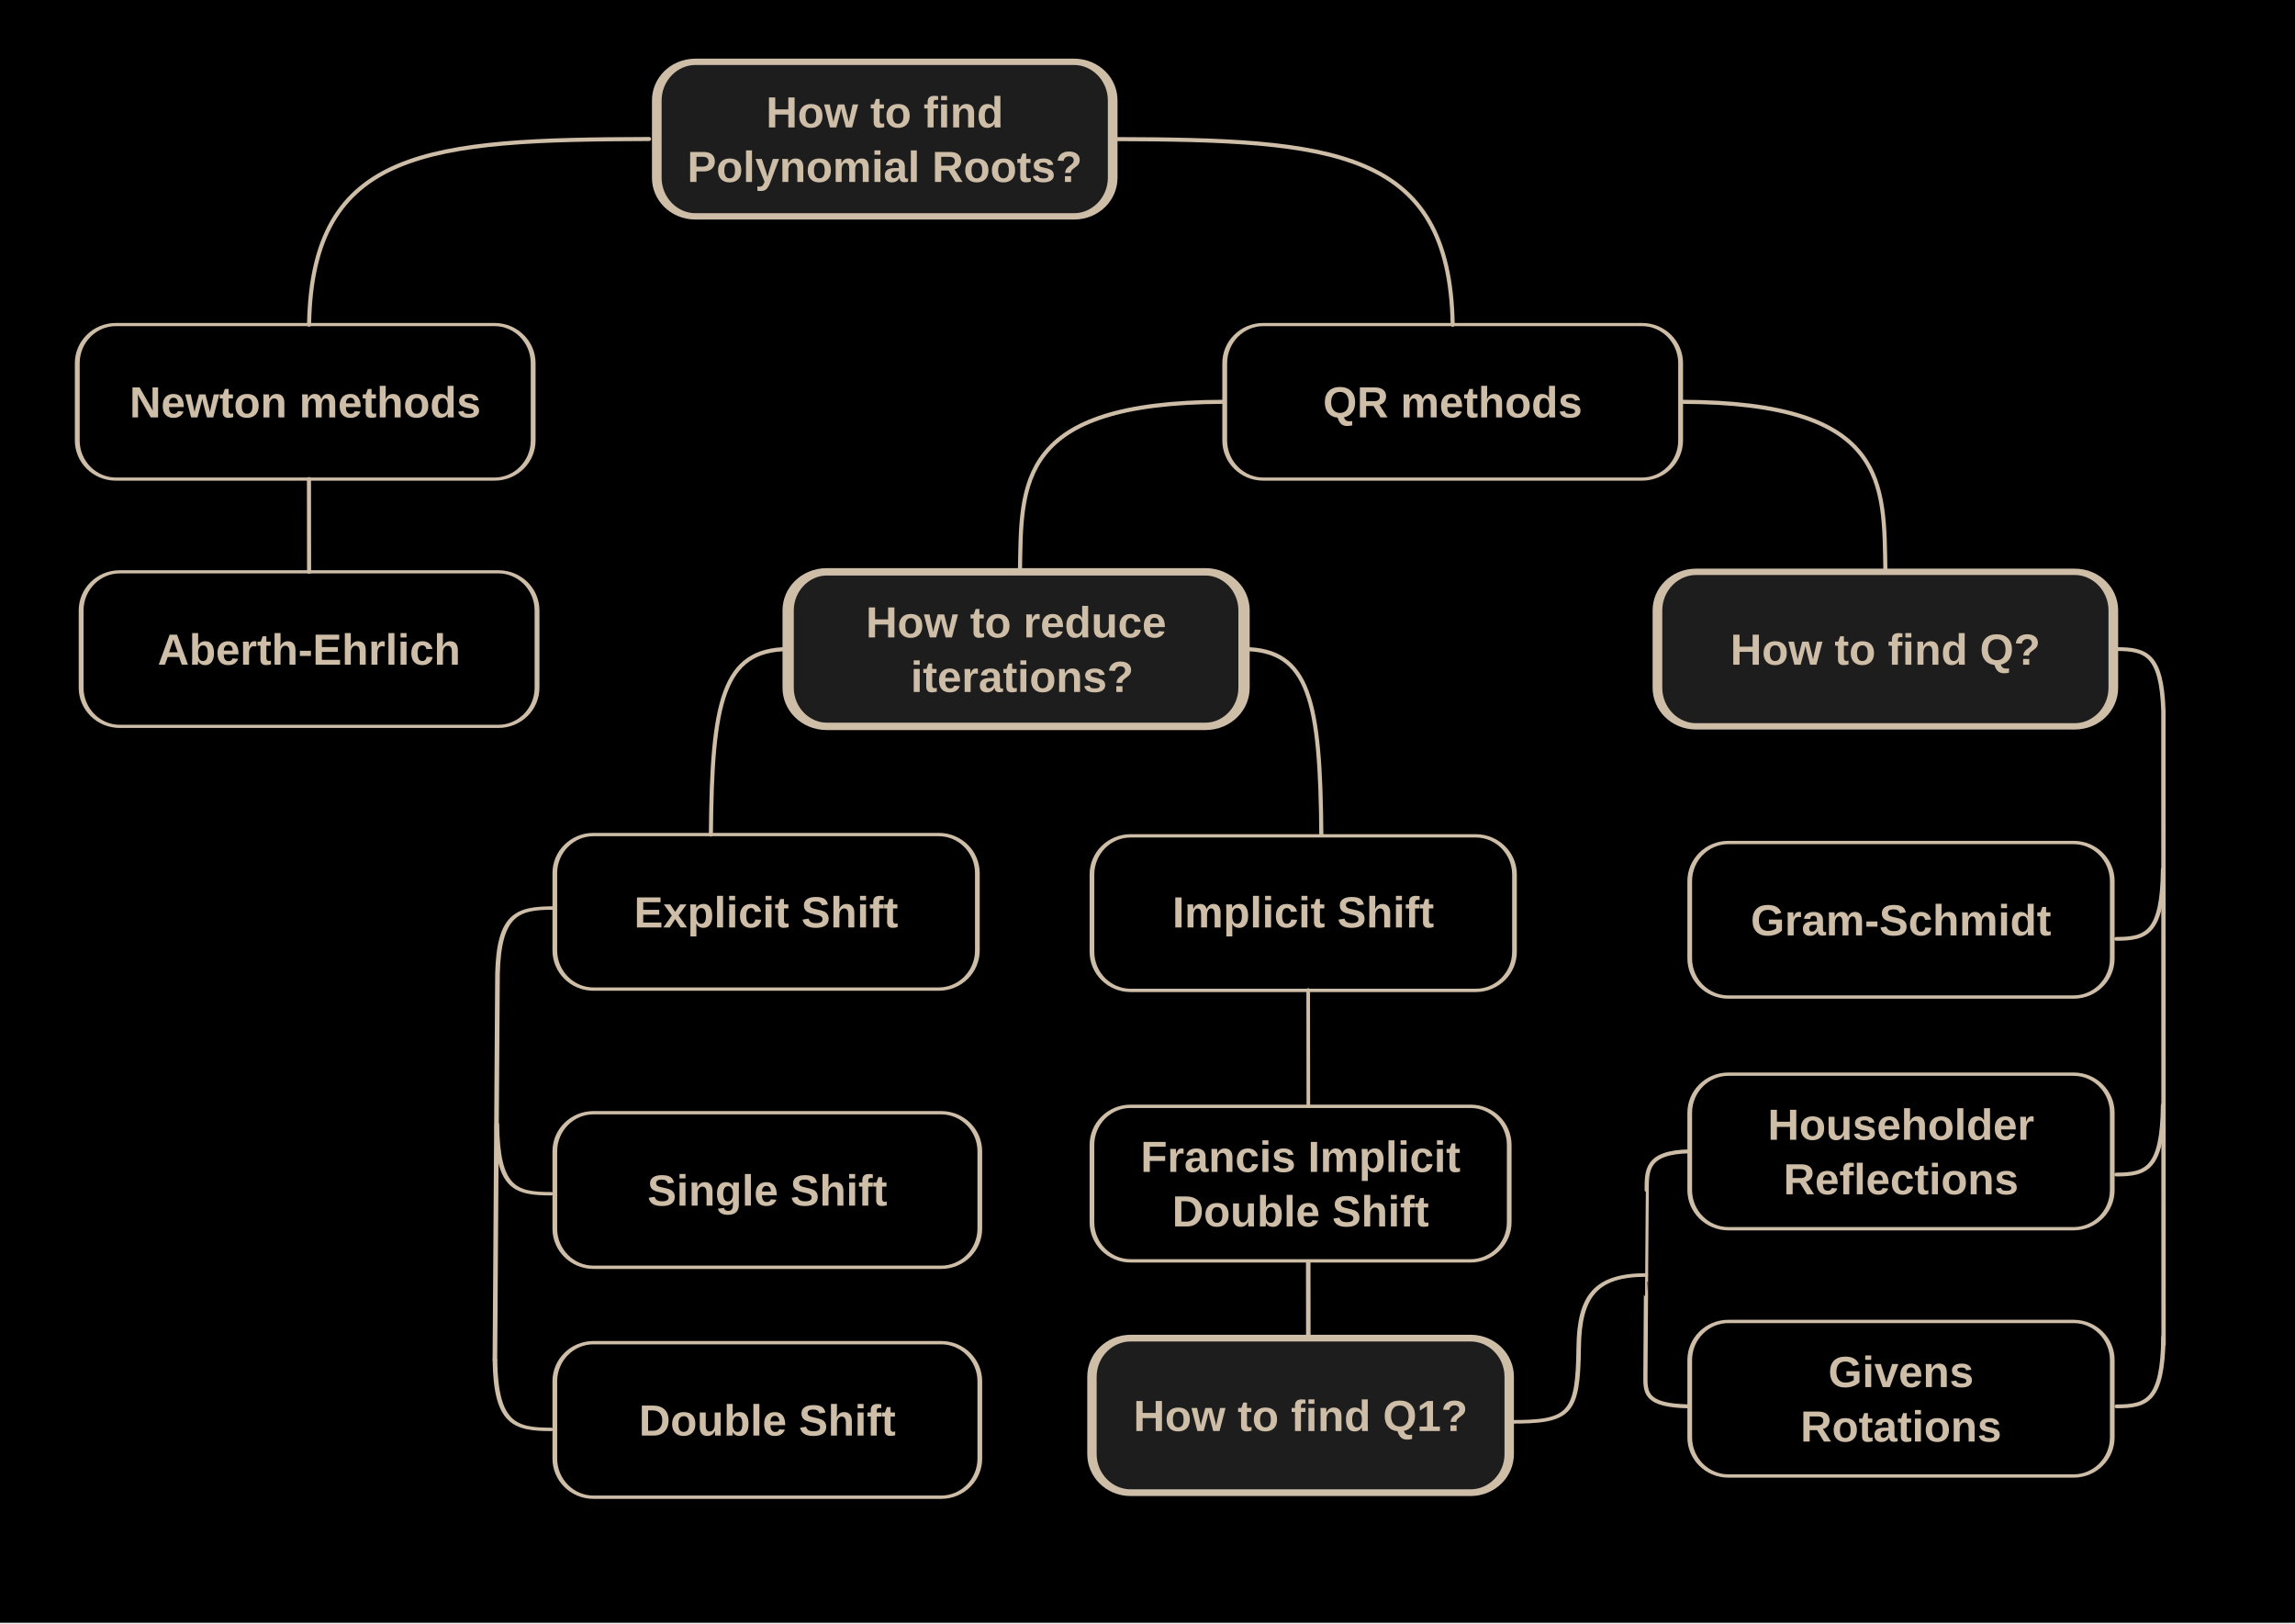
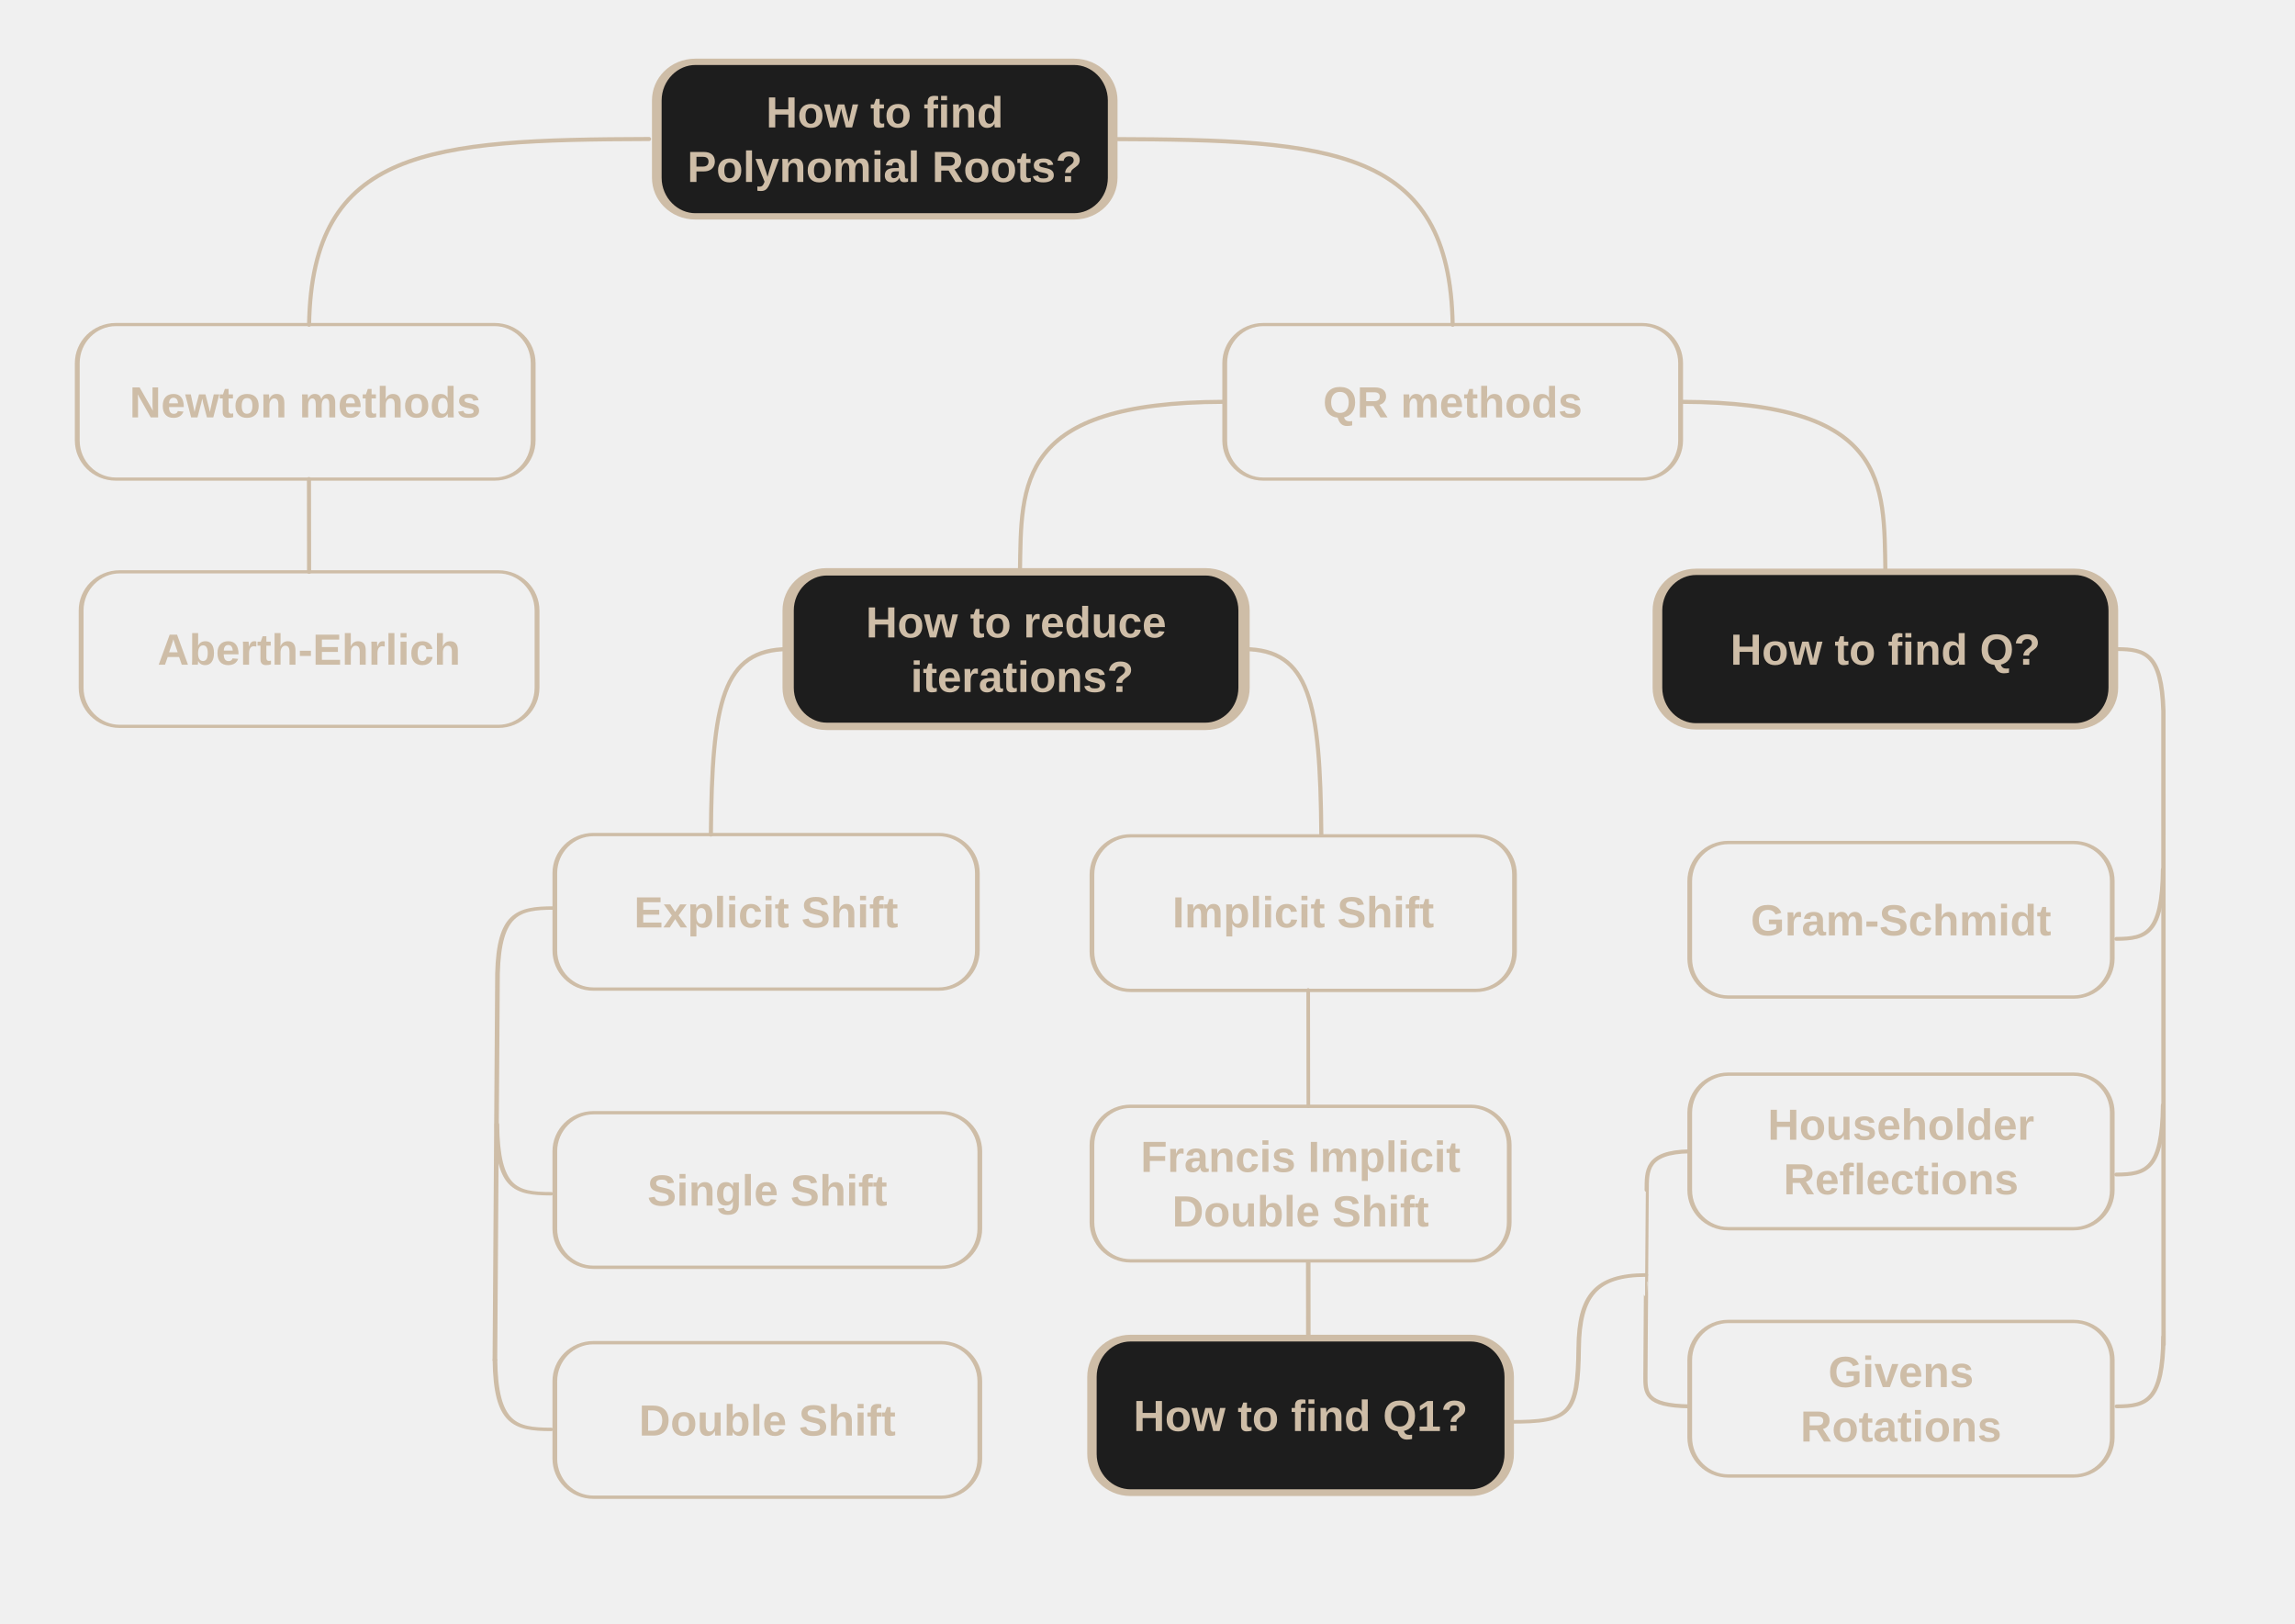
<svg xmlns="http://www.w3.org/2000/svg" width="100%" height="100%" viewBox="0 0 3508 2481" version="1.1" xml:space="preserve" style="fill-rule:evenodd;clip-rule:evenodd;stroke-linecap:round;stroke-linejoin:round;stroke-miterlimit:1.5;">
-   <rect x="0" y="0" width="3543.31" height="2480.32" />
  <g id="Layer1">
    <g transform="matrix(1.01724,0,0,0.666667,186.94,-78.7402)">
      <path d="M1488.19,348.425L1488.19,525.591C1488.19,574.481 1462.18,614.173 1430.13,614.173L861.204,614.173C829.163,614.173 803.15,574.481 803.15,525.591L803.15,348.425C803.15,299.535 829.163,259.843 861.204,259.843L1430.13,259.843C1462.18,259.843 1488.19,299.535 1488.19,348.425Z" style="fill:rgb(29,29,29);stroke:rgb(206,189,167);stroke-width:14.53px;" />
    </g>
    <g transform="matrix(1,0,0,1,200.787,-165.354)">
      <g transform="matrix(66.6667,0,0,66.6667,1210.84,360.147)">
            </g>
      <g transform="matrix(66.6667,0,0,66.6667,1233.04,360.147)">
            </g>
      <text x="970.146px" y="360.147px" style="font-family:'Arial-BoldMT', 'Arial', sans-serif;font-weight:700;font-size:66.667px;fill:rgb(206,189,167);stroke:white;stroke-opacity:0;stroke-width:1px;stroke-linecap:butt;stroke-miterlimit:2;">How to ﬁnd</text>
      <g transform="matrix(66.6667,0,0,66.6667,1453.45,443.48)">
            </g>
      <text x="849.703px" y="443.48px" style="font-family:'Arial-BoldMT', 'Arial', sans-serif;font-weight:700;font-size:66.667px;fill:rgb(206,189,167);stroke:white;stroke-opacity:0;stroke-width:1px;stroke-linecap:butt;stroke-miterlimit:2;">Polynomial Roots?</text>
    </g>
    <g transform="matrix(1.01724,0,0,0.666667,1055.05,322.835)">
      <path d="M1488.19,348.425L1488.19,525.591C1488.19,574.481 1462.18,614.173 1430.13,614.173L861.204,614.173C829.163,614.173 803.15,574.481 803.15,525.591L803.15,348.425C803.15,299.535 829.163,259.843 861.204,259.843L1430.13,259.843C1462.18,259.843 1488.19,299.535 1488.19,348.425Z" style="fill:rgb(235,235,235);fill-opacity:0;stroke:rgb(206,189,167);stroke-width:7.27px;" />
    </g>
    <g transform="matrix(1,0,0,1,1068.9,236.22)">
      <g transform="matrix(66.6667,0,0,66.6667,1349.74,401.813)">
            </g>
      <text x="953.414px" y="401.813px" style="font-family:'Arial-BoldMT', 'Arial', sans-serif;font-weight:700;font-size:66.667px;fill:rgb(206,189,167);stroke:rgb(212,154,79);stroke-opacity:0;stroke-width:1px;stroke-linecap:butt;stroke-miterlimit:2;">QR methods</text>
    </g>
    <g transform="matrix(1.01724,0,0,0.666667,-698.887,322.835)">
      <path d="M1488.19,348.425L1488.19,525.591C1488.19,574.481 1462.18,614.173 1430.13,614.173L861.204,614.173C829.163,614.173 803.15,574.481 803.15,525.591L803.15,348.425C803.15,299.535 829.163,259.843 861.204,259.843L1430.13,259.843C1462.18,259.843 1488.19,299.535 1488.19,348.425Z" style="fill:rgb(235,235,235);fill-opacity:0;stroke:rgb(206,189,167);stroke-width:7.27px;" />
    </g>
    <g transform="matrix(1,0,0,1,-685.039,236.22)">
      <g transform="matrix(66.6667,0,0,66.6667,1420.1,401.813)">
            </g>
      <text x="883.053px" y="401.813px" style="font-family:'Arial-BoldMT', 'Arial', sans-serif;font-weight:700;font-size:66.667px;fill:rgb(206,189,167);stroke:rgb(212,154,79);stroke-opacity:0;stroke-width:1px;stroke-linecap:butt;stroke-miterlimit:2;">Newton methods</text>
    </g>
    <g transform="matrix(1.01724,0,0,0.666667,-692.981,700.787)">
      <path d="M1488.19,348.425L1488.19,525.591C1488.19,574.481 1462.18,614.173 1430.13,614.173L861.204,614.173C829.163,614.173 803.15,574.481 803.15,525.591L803.15,348.425C803.15,299.535 829.163,259.843 861.204,259.843L1430.13,259.843C1462.18,259.843 1488.19,299.535 1488.19,348.425Z" style="fill:rgb(235,235,235);fill-opacity:0;stroke:rgb(206,189,167);stroke-width:7.27px;" />
    </g>
    <g transform="matrix(1,0,0,1,-679.134,614.173)">
      <g transform="matrix(66.6667,0,0,66.6667,1383.07,401.813)">
            </g>
      <text x="920.081px" y="401.813px" style="font-family:'Arial-BoldMT', 'Arial', sans-serif;font-weight:700;font-size:66.667px;fill:rgb(206,189,167);stroke:rgb(212,154,79);stroke-opacity:0;stroke-width:1px;stroke-linecap:butt;stroke-miterlimit:2;">Aberth-Ehrlich</text>
    </g>
    <g transform="matrix(1.01724,0,0,0.666667,387.727,700.787)">
      <path d="M1488.19,348.425L1488.19,525.591C1488.19,574.481 1462.18,614.173 1430.13,614.173L861.204,614.173C829.163,614.173 803.15,574.481 803.15,525.591L803.15,348.425C803.15,299.535 829.163,259.843 861.204,259.843L1430.13,259.843C1462.18,259.843 1488.19,299.535 1488.19,348.425Z" style="fill:rgb(29,29,29);stroke:rgb(206,189,167);stroke-width:16.96px;" />
    </g>
    <g transform="matrix(1,0,0,1,401.575,614.173)">
      <text x="921.92px" y="360.147px" style="font-family:'Arial-BoldMT', 'Arial', sans-serif;font-weight:700;font-size:66.667px;fill:rgb(206,189,167);stroke:rgb(212,154,79);stroke-opacity:0;stroke-width:1px;stroke-linecap:butt;stroke-miterlimit:2;">How to reduce</text>
      <g transform="matrix(66.6667,0,0,66.6667,1331.23,443.48)">
            </g>
      <text x="990.442px" y="443.48px" style="font-family:'Arial-BoldMT', 'Arial', sans-serif;font-weight:700;font-size:66.667px;fill:rgb(206,189,167);stroke:rgb(212,154,79);stroke-opacity:0;stroke-width:1px;stroke-linecap:butt;stroke-miterlimit:2;">iterations?</text>
    </g>
    <g transform="matrix(1.01724,0,0,0.666667,1716.47,700.787)">
      <path d="M1488.19,348.425L1488.19,525.591C1488.19,574.481 1462.18,614.173 1430.13,614.173L861.204,614.173C829.163,614.173 803.15,574.481 803.15,525.591L803.15,348.425C803.15,299.535 829.163,259.843 861.204,259.843L1430.13,259.843C1462.18,259.843 1488.19,299.535 1488.19,348.425Z" style="fill:rgb(29,29,29);stroke:rgb(206,189,167);stroke-width:14.53px;" />
    </g>
    <g transform="matrix(1,0,0,1,1730.31,614.173)">
      <g transform="matrix(66.6667,0,0,66.6667,1155.29,401.813)">
            </g>
      <g transform="matrix(66.6667,0,0,66.6667,1177.49,401.813)">
            </g>
      <g transform="matrix(66.6667,0,0,66.6667,1388.55,401.813)">
            </g>
      <text x="914.596px" y="401.813px" style="font-family:'Arial-BoldMT', 'Arial', sans-serif;font-weight:700;font-size:66.667px;fill:rgb(206,189,167);stroke:rgb(212,154,79);stroke-opacity:0;stroke-width:1px;stroke-linecap:butt;stroke-miterlimit:2;">How to ﬁnd Q?</text>
    </g>
    <g transform="matrix(0.942809,0,0,0.666667,90.8603,1102.36)">
      <path d="M1488.19,348.425L1488.19,525.591C1488.19,574.481 1460.12,614.173 1425.55,614.173L865.787,614.173C831.216,614.173 803.15,574.481 803.15,525.591L803.15,348.425C803.15,299.535 831.216,259.843 865.787,259.843L1425.55,259.843C1460.12,259.843 1488.19,299.535 1488.19,348.425Z" style="fill:rgb(235,235,235);fill-opacity:0;stroke:rgb(206,189,167);stroke-width:7.65px;" />
    </g>
    <g transform="matrix(1,0,0,1,44.9274,1015.75)">
      <g transform="matrix(66.6667,0,0,66.6667,1327.95,401.813)">
            </g>
      <text x="924.209px" y="401.813px" style="font-family:'Arial-BoldMT', 'Arial', sans-serif;font-weight:700;font-size:66.667px;fill:rgb(206,189,167);stroke:rgb(212,154,79);stroke-opacity:0;stroke-width:1px;stroke-linecap:butt;stroke-miterlimit:2;">Explicit Shift</text>
    </g>
    <g transform="matrix(0.948276,0,0,0.666667,86.4696,1527.56)">
      <path d="M1488.19,348.425L1488.19,525.591C1488.19,574.481 1460.28,614.173 1425.91,614.173L865.426,614.173C831.055,614.173 803.15,574.481 803.15,525.591L803.15,348.425C803.15,299.535 831.055,259.843 865.426,259.843L1425.91,259.843C1460.28,259.843 1488.19,299.535 1488.19,348.425Z" style="fill:rgb(235,235,235);fill-opacity:0;stroke:rgb(206,189,167);stroke-width:7.63px;" />
    </g>
    <g transform="matrix(1,0,0,1,44.9274,1440.94)">
      <g transform="matrix(66.6667,0,0,66.6667,1311.29,401.813)">
            </g>
      <text x="944.619px" y="401.813px" style="font-family:'Arial-BoldMT', 'Arial', sans-serif;font-weight:700;font-size:66.667px;fill:rgb(206,189,167);stroke:rgb(212,154,79);stroke-opacity:0;stroke-width:1px;stroke-linecap:butt;stroke-miterlimit:2;">Single Shift</text>
    </g>
    <g transform="matrix(0.948276,0,0,0.666667,86.4696,1879.03)">
      <path d="M1488.19,348.425L1488.19,525.591C1488.19,574.481 1460.28,614.173 1425.91,614.173L865.426,614.173C831.055,614.173 803.15,574.481 803.15,525.591L803.15,348.425C803.15,299.535 831.055,259.843 865.426,259.843L1425.91,259.843C1460.28,259.843 1488.19,299.535 1488.19,348.425Z" style="fill:rgb(235,235,235);fill-opacity:0;stroke:rgb(206,189,167);stroke-width:7.63px;" />
    </g>
    <g transform="matrix(1,0,0,1,44.9274,1792.41)">
      <g transform="matrix(66.6667,0,0,66.6667,1324.23,401.813)">
            </g>
      <text x="931.68px" y="401.813px" style="font-family:'Arial-BoldMT', 'Arial', sans-serif;font-weight:700;font-size:66.667px;fill:rgb(206,189,167);stroke:rgb(212,154,79);stroke-opacity:0;stroke-width:1px;stroke-linecap:butt;stroke-miterlimit:2;">Double Shift</text>
    </g>
    <g transform="matrix(0.942809,0,0,0.666667,911.883,1104.36)">
      <path d="M1488.19,348.425L1488.19,525.591C1488.19,574.481 1460.12,614.173 1425.55,614.173L865.787,614.173C831.216,614.173 803.15,574.481 803.15,525.591L803.15,348.425C803.15,299.535 831.216,259.843 865.787,259.843L1425.55,259.843C1460.12,259.843 1488.19,299.535 1488.19,348.425Z" style="fill:rgb(235,235,235);fill-opacity:0;stroke:rgb(206,189,167);stroke-width:7.65px;" />
    </g>
    <g transform="matrix(1,0,0,1,865.95,1015.75)">
      <g transform="matrix(66.6667,0,0,66.6667,1326.08,401.813)">
            </g>
      <text x="926.08px" y="401.813px" style="font-family:'Arial-BoldMT', 'Arial', sans-serif;font-weight:700;font-size:66.667px;fill:rgb(206,189,167);stroke:rgb(212,154,79);stroke-opacity:0;stroke-width:1px;stroke-linecap:butt;stroke-miterlimit:2;">Implicit Shift</text>
    </g>
    <g transform="matrix(0.942809,0,0,0.666667,1825.61,1468.62)">
      <path d="M1488.19,348.425L1488.19,525.591C1488.19,574.481 1460.12,614.173 1425.55,614.173L865.787,614.173C831.216,614.173 803.15,574.481 803.15,525.591L803.15,348.425C803.15,299.535 831.216,259.843 865.787,259.843L1425.55,259.843C1460.12,259.843 1488.19,299.535 1488.19,348.425Z" style="fill:rgb(235,235,235);fill-opacity:0;stroke:rgb(206,189,167);stroke-width:7.65px;" />
    </g>
    <g transform="matrix(1,0,0,1,1779.68,1382.01)">
      <text x="922.353px" y="360.147px" style="font-family:'Arial-BoldMT', 'Arial', sans-serif;font-weight:700;font-size:66.667px;fill:rgb(206,189,167);stroke:rgb(212,154,79);stroke-opacity:0;stroke-width:1px;stroke-linecap:butt;stroke-miterlimit:2;">Householder</text>
      <g transform="matrix(66.6667,0,0,66.6667,1031.63,443.48)">
            </g>
      <g transform="matrix(66.6667,0,0,66.6667,1053.83,443.48)">
            </g>
      <g transform="matrix(66.6667,0,0,66.6667,1305.75,443.48)">
            </g>
      <text x="946.409px" y="443.48px" style="font-family:'Arial-BoldMT', 'Arial', sans-serif;font-weight:700;font-size:66.667px;fill:rgb(206,189,167);stroke:rgb(212,154,79);stroke-opacity:0;stroke-width:1px;stroke-linecap:butt;stroke-miterlimit:2;">Reﬂections</text>
    </g>
    <g transform="matrix(0.942809,0,0,0.666667,1825.61,1846.58)">
      <path d="M1488.19,348.425L1488.19,525.591C1488.19,574.481 1460.12,614.173 1425.55,614.173L865.787,614.173C831.216,614.173 803.15,574.481 803.15,525.591L803.15,348.425C803.15,299.535 831.216,259.843 865.787,259.843L1425.55,259.843C1460.12,259.843 1488.19,299.535 1488.19,348.425Z" style="fill:rgb(235,235,235);fill-opacity:0;stroke:rgb(206,189,167);stroke-width:7.65px;" />
    </g>
    <g transform="matrix(1,0,0,1,1779.68,1759.96)">
      <text x="1014.92px" y="360.147px" style="font-family:'Arial-BoldMT', 'Arial', sans-serif;font-weight:700;font-size:66.667px;fill:rgb(206,189,167);stroke:rgb(212,154,79);stroke-opacity:0;stroke-width:1px;stroke-linecap:butt;stroke-miterlimit:2;">Givens</text>
      <g transform="matrix(66.6667,0,0,66.6667,1279.77,443.48)">
            </g>
      <text x="972.386px" y="443.48px" style="font-family:'Arial-BoldMT', 'Arial', sans-serif;font-weight:700;font-size:66.667px;fill:rgb(206,189,167);stroke:rgb(212,154,79);stroke-opacity:0;stroke-width:1px;stroke-linecap:butt;stroke-miterlimit:2;">Rotations</text>
    </g>
    <g transform="matrix(0.942809,0,0,0.666667,1825.61,1114.53)">
      <path d="M1488.19,348.425L1488.19,525.591C1488.19,574.481 1460.12,614.173 1425.55,614.173L865.787,614.173C831.216,614.173 803.15,574.481 803.15,525.591L803.15,348.425C803.15,299.535 831.216,259.843 865.787,259.843L1425.55,259.843C1460.12,259.843 1488.19,299.535 1488.19,348.425Z" style="fill:rgb(235,235,235);fill-opacity:0;stroke:rgb(206,189,167);stroke-width:7.65px;" />
    </g>
    <g transform="matrix(1,0,0,1,1779.68,1027.92)">
      <g transform="matrix(66.6667,0,0,66.6667,1355.75,401.813)">
            </g>
      <text x="896.409px" y="401.813px" style="font-family:'Arial-BoldMT', 'Arial', sans-serif;font-weight:700;font-size:66.667px;fill:rgb(206,189,167);stroke:rgb(212,154,79);stroke-opacity:0;stroke-width:1px;stroke-linecap:butt;stroke-miterlimit:2;">Gram-Schmidt</text>
    </g>
    <g transform="matrix(0.931034,0,0,0.666667,921.339,1517.75)">
      <path d="M1488.19,348.425L1488.19,525.591C1488.19,574.481 1459.77,614.173 1424.76,614.173L866.579,614.173C831.571,614.173 803.15,574.481 803.15,525.591L803.15,348.425C803.15,299.535 831.571,259.843 866.579,259.843L1424.76,259.843C1459.77,259.843 1488.19,299.535 1488.19,348.425Z" style="fill:rgb(235,235,235);fill-opacity:0;stroke:rgb(206,189,167);stroke-width:7.72px;" />
    </g>
    <g transform="matrix(1,0,0,1,865.95,1431.13)">
      <text x="877.532px" y="360.147px" style="font-family:'Arial-BoldMT', 'Arial', sans-serif;font-weight:700;font-size:66.667px;fill:rgb(206,189,167);stroke:rgb(212,154,79);stroke-opacity:0;stroke-width:1px;stroke-linecap:butt;stroke-miterlimit:2;">Francis Implicit</text>
      <g transform="matrix(66.6667,0,0,66.6667,1318.32,443.48)">
            </g>
      <text x="925.774px" y="443.48px" style="font-family:'Arial-BoldMT', 'Arial', sans-serif;font-weight:700;font-size:66.667px;fill:rgb(206,189,167);stroke:rgb(212,154,79);stroke-opacity:0;stroke-width:1px;stroke-linecap:butt;stroke-miterlimit:2;">Double Shift</text>
    </g>
    <g transform="matrix(0.931034,0,0,0.666667,921.339,1872.08)">
      <path d="M1488.19,348.425L1488.19,525.591C1488.19,574.481 1459.77,614.173 1424.76,614.173L866.579,614.173C831.571,614.173 803.15,574.481 803.15,525.591L803.15,348.425C803.15,299.535 831.571,259.843 866.579,259.843L1424.76,259.843C1459.77,259.843 1488.19,299.535 1488.19,348.425Z" style="fill:rgb(29,29,29);stroke:rgb(206,189,167);stroke-width:15.44px;" />
    </g>
    <g transform="matrix(1,0,0,1,865.95,1785.46)">
      <g transform="matrix(66.6667,0,0,66.6667,1107.22,401.813)">
            </g>
      <g transform="matrix(66.6667,0,0,66.6667,1129.42,401.813)">
            </g>
      <g transform="matrix(66.6667,0,0,66.6667,1377.56,401.813)">
            </g>
      <text x="866.53px" y="401.813px" style="font-family:'Arial-BoldMT', 'Arial', sans-serif;font-weight:700;font-size:66.667px;fill:rgb(206,189,167);stroke:rgb(212,154,79);stroke-opacity:0;stroke-width:1px;stroke-linecap:butt;stroke-miterlimit:2;">How to ﬁnd Q1?</text>
    </g>
    <path d="M992.126,212.473C656.532,213.491 477.048,226.501 472.441,496.226" style="fill-opacity:0;stroke:rgb(206,189,167);stroke-width:6.25px;" />
    <g transform="matrix(1,0,0,1,212.598,779.653)">
      <path d="M992.126,212.473C891.683,213.144 875.678,293.029 874.016,495.937" style="fill-opacity:0;stroke:rgb(206,189,167);stroke-width:6.25px;" />
    </g>
    <g transform="matrix(1,0,0,1,685.039,381.449)">
      <path d="M1185.06,232.724C868.617,233.611 876.294,357.098 874.016,492.566" style="fill-opacity:0;stroke:rgb(206,189,167);stroke-width:6.25px;" />
    </g>
    <g transform="matrix(-1,0,0,1,3755.91,381.449)">
      <path d="M1185.06,232.724C868.617,233.611 876.294,357.098 874.016,492.566" style="fill-opacity:0;stroke:rgb(206,189,167);stroke-width:6.25px;" />
    </g>
    <g transform="matrix(0.164729,3.40373e-17,-5.30494e-17,-0.121159,678.739,2210.57)">
      <path d="M992.126,212.473C656.532,213.491 479.861,281.813 472.441,1088.09" style="fill-opacity:0;stroke:rgb(206,189,167);stroke-width:43.22px;" />
    </g>
    <g transform="matrix(0.164729,3.40373e-17,-5.30494e-17,-0.121159,678.739,1850.36)">
      <path d="M992.126,212.473C656.532,213.491 497.373,281.997 489.953,1088.28" style="fill-opacity:0;stroke:rgb(206,189,167);stroke-width:43.22px;" />
    </g>
    <g transform="matrix(0.164729,-3.40373e-17,-5.30494e-17,0.121159,682.521,1362.16)">
      <path d="M992.126,212.473C663.299,213.47 487.049,279.085 473.096,1040.22C472.809,1055.88 449.22,5898.17 449.07,5914.42" style="fill-opacity:0;stroke:rgb(206,189,167);stroke-width:43.22px;" />
    </g>
    <g transform="matrix(0.134399,-2.64678e-17,-5.81203e-17,0.126514,2449.14,1732.96)">
      <path d="M992.126,212.473C492.456,221.317 507.067,450.64 505.239,679.261C487.276,2925.71 506.277,687.18 490.633,2919.84C489.149,3131.67 487.868,3284.59 991.635,3293.27" style="fill-opacity:0;stroke:rgb(206,189,167);stroke-width:47.89px;" />
    </g>
    <g transform="matrix(-0.137324,1.46902e-17,1.02467e-16,-0.121159,3371.19,1821.02)">
      <path d="M992.126,212.473C656.532,213.491 479.861,281.813 472.441,1088.09" style="fill-opacity:0;stroke:rgb(206,189,167);stroke-width:48.26px;" />
    </g>
    <g transform="matrix(-0.137324,1.46902e-17,1.02467e-16,-0.121159,3371.74,2175.35)">
      <path d="M992.126,212.473C656.532,213.491 479.861,281.813 472.441,1088.09" style="fill-opacity:0;stroke:rgb(206,189,167);stroke-width:48.26px;" />
    </g>
    <g transform="matrix(-0.137324,1.46902e-17,1.02467e-16,-0.121159,3371.19,1460.8)">
      <path d="M992.126,212.473C656.532,213.491 479.861,281.813 472.441,1088.09" style="fill-opacity:0;stroke:rgb(206,189,167);stroke-width:48.26px;" />
    </g>
    <g transform="matrix(-0.137324,-1.46902e-17,1.02467e-16,0.121159,3371.96,966.383)">
      <path d="M992.126,212.473C670.329,213.449 494.656,276.309 474.214,992.345C473.337,1023.05 472.746,8952.89 472.441,8986.04" style="fill-opacity:0;stroke:rgb(206,189,167);stroke-width:48.26px;" />
    </g>
    <g transform="matrix(-1,0,0,1,2893.71,779.653)">
      <path d="M992.126,212.473C891.683,213.144 875.678,293.029 874.016,495.937" style="fill-opacity:0;stroke:rgb(206,189,167);stroke-width:6.25px;" />
    </g>
    <g transform="matrix(-1,0,0,1,2692.91,0.110817)">
      <path d="M992.126,212.473C656.532,213.491 477.048,226.501 472.441,496.226" style="fill-opacity:0;stroke:rgb(206,189,167);stroke-width:6.25px;" />
    </g>
    <g transform="matrix(1,0,0,1,11.6595,0)">
      <path d="M460.603,732.283L460.781,874.016" style="fill:none;stroke:rgb(206,189,167);stroke-width:6.25px;" />
    </g>
    <g transform="matrix(1,0.000307932,0.000307932,1.24422,1538.8,602.546)">
      <path d="M460.603,732.283L460.781,874.016" style="fill:none;stroke:rgb(206,189,167);stroke-width:5.54px;" />
    </g>
    <g transform="matrix(1,-0.000252173,-0.000252173,0.8,1539.26,1344.21)">
      <path d="M460.603,732.283L460.781,874.016" style="fill:none;stroke:rgb(206,189,167);stroke-width:6.9px;" />
    </g>
    <g transform="matrix(1,-0.000252173,-0.000252173,0.8,1901.64,1365.47)">
      <path d="M614.288,729.379C537.984,729.593 512.606,768.901 511.687,867.632C510.498,995.449 499.218,1010.37 406.162,1009.83" style="fill-opacity:0;stroke:rgb(206,189,167);stroke-width:6.9px;" />
    </g>
  </g>
</svg>
